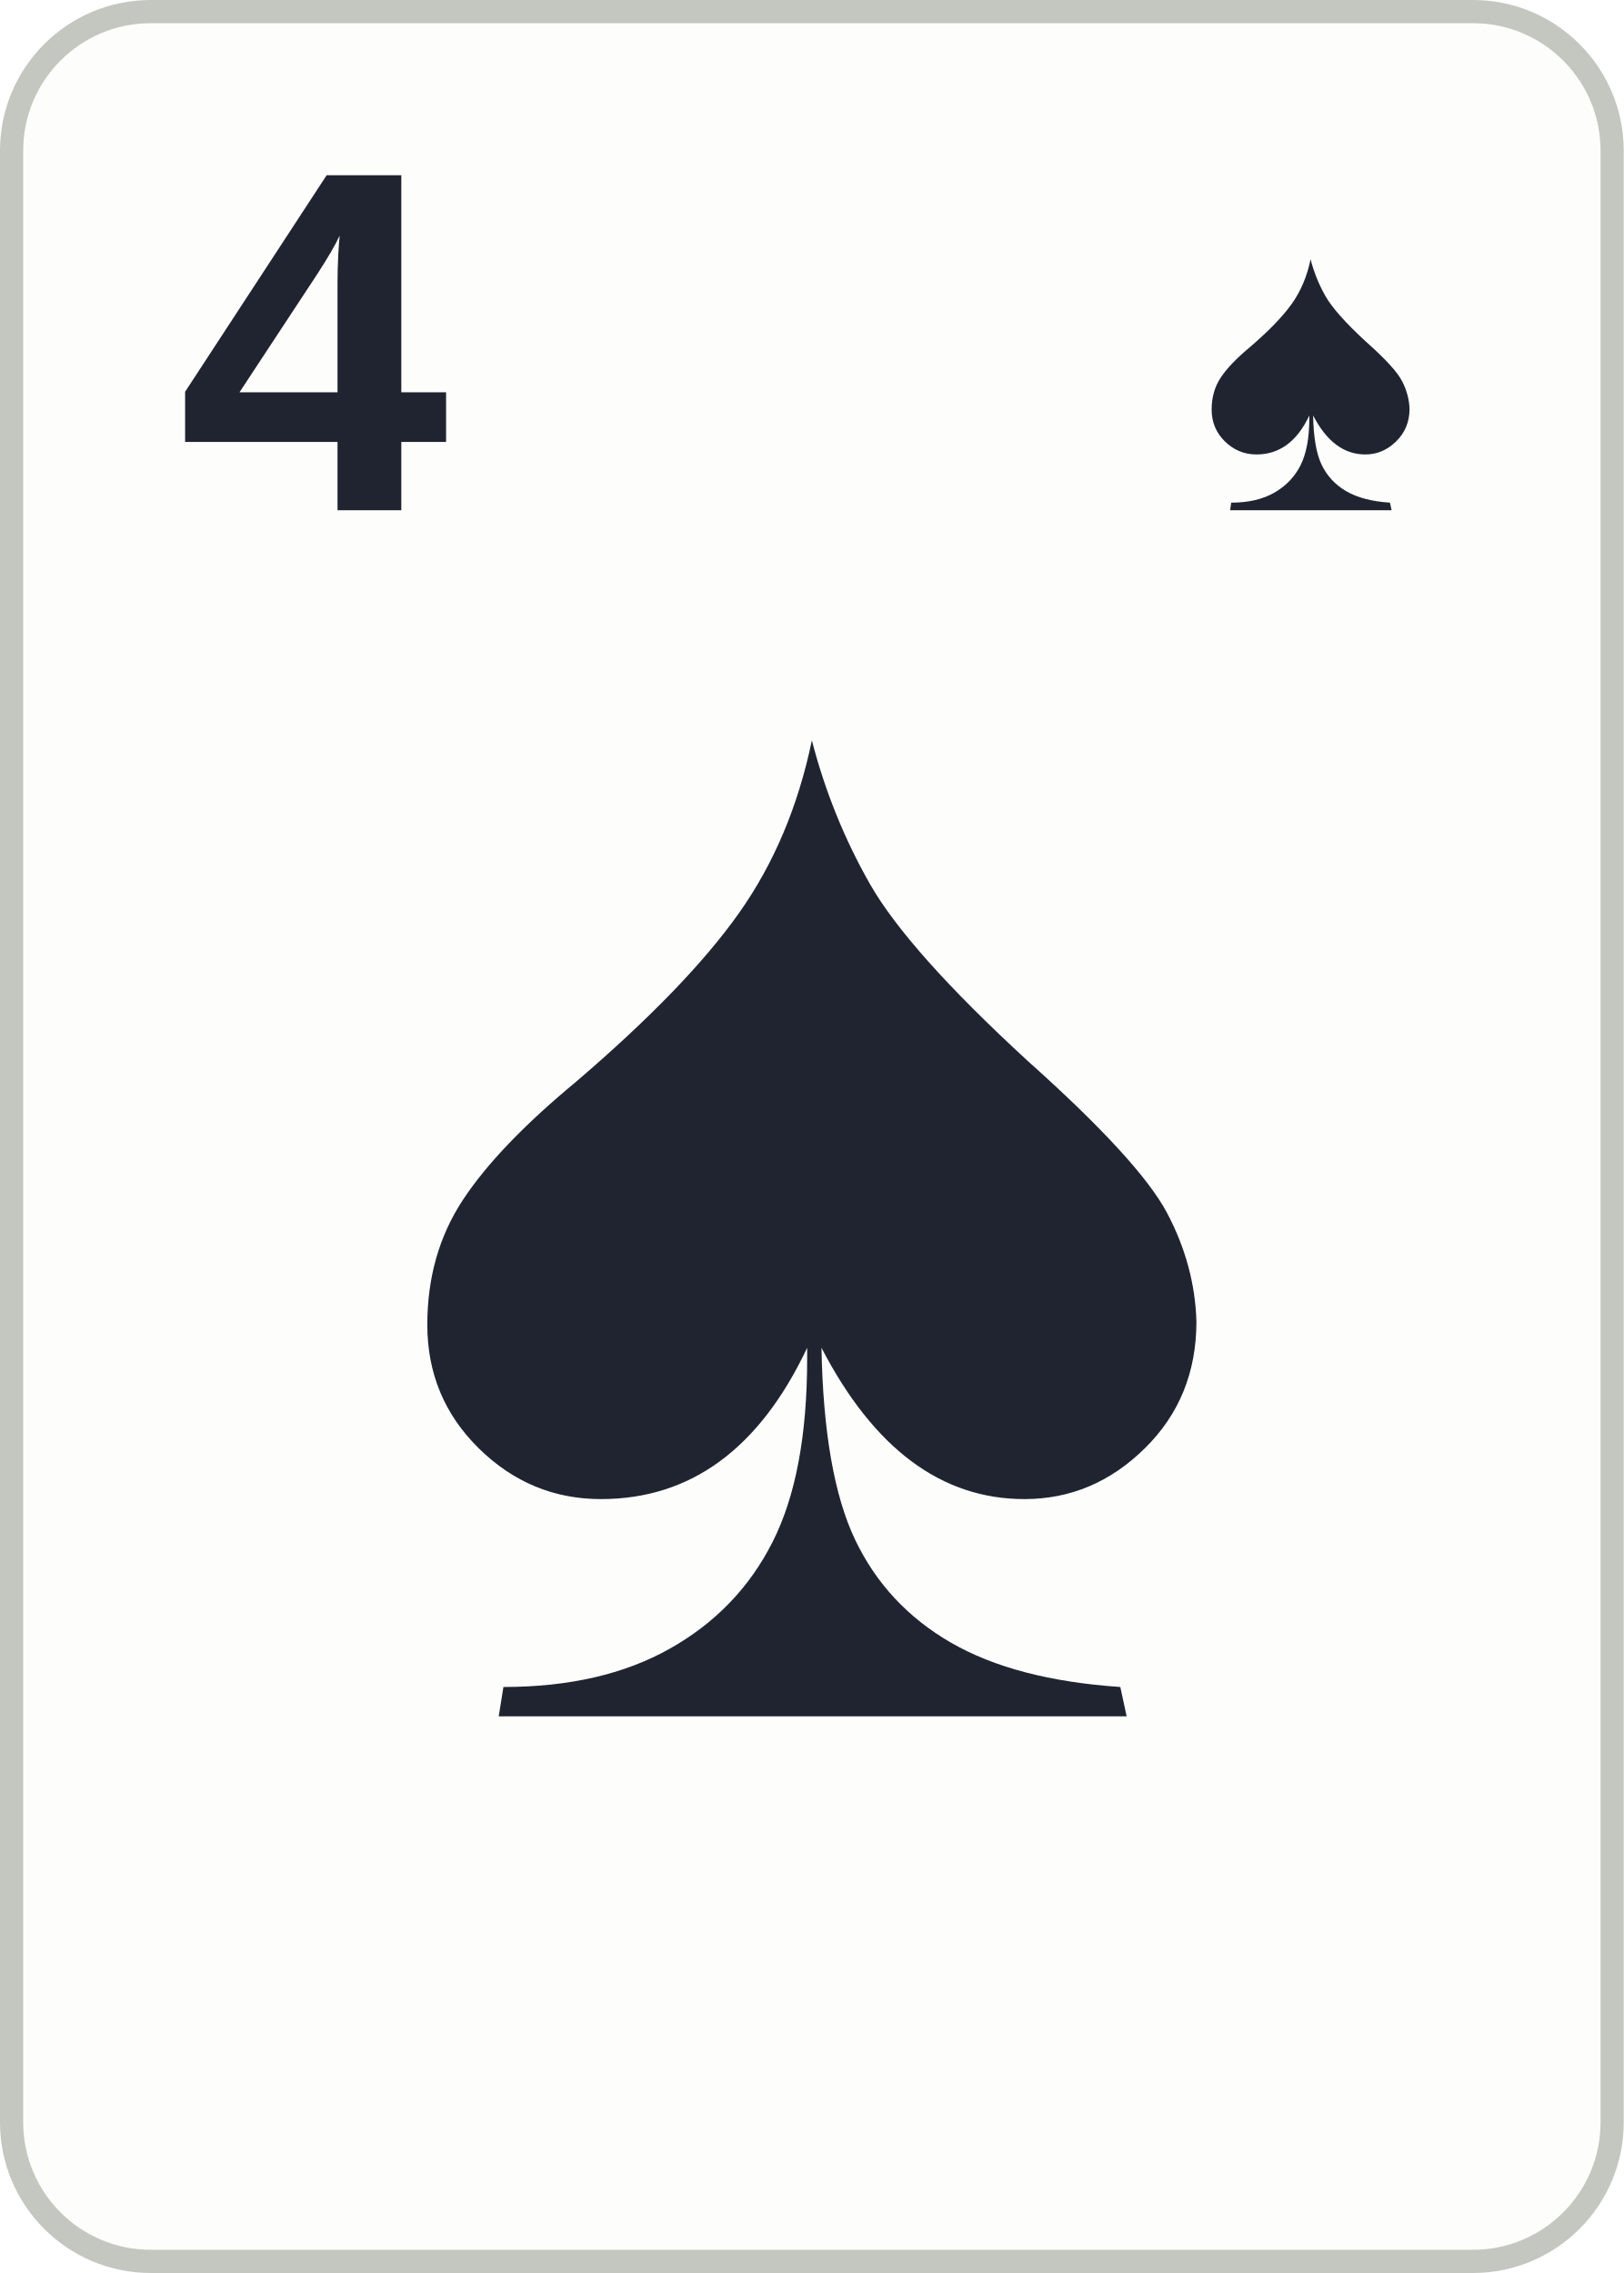
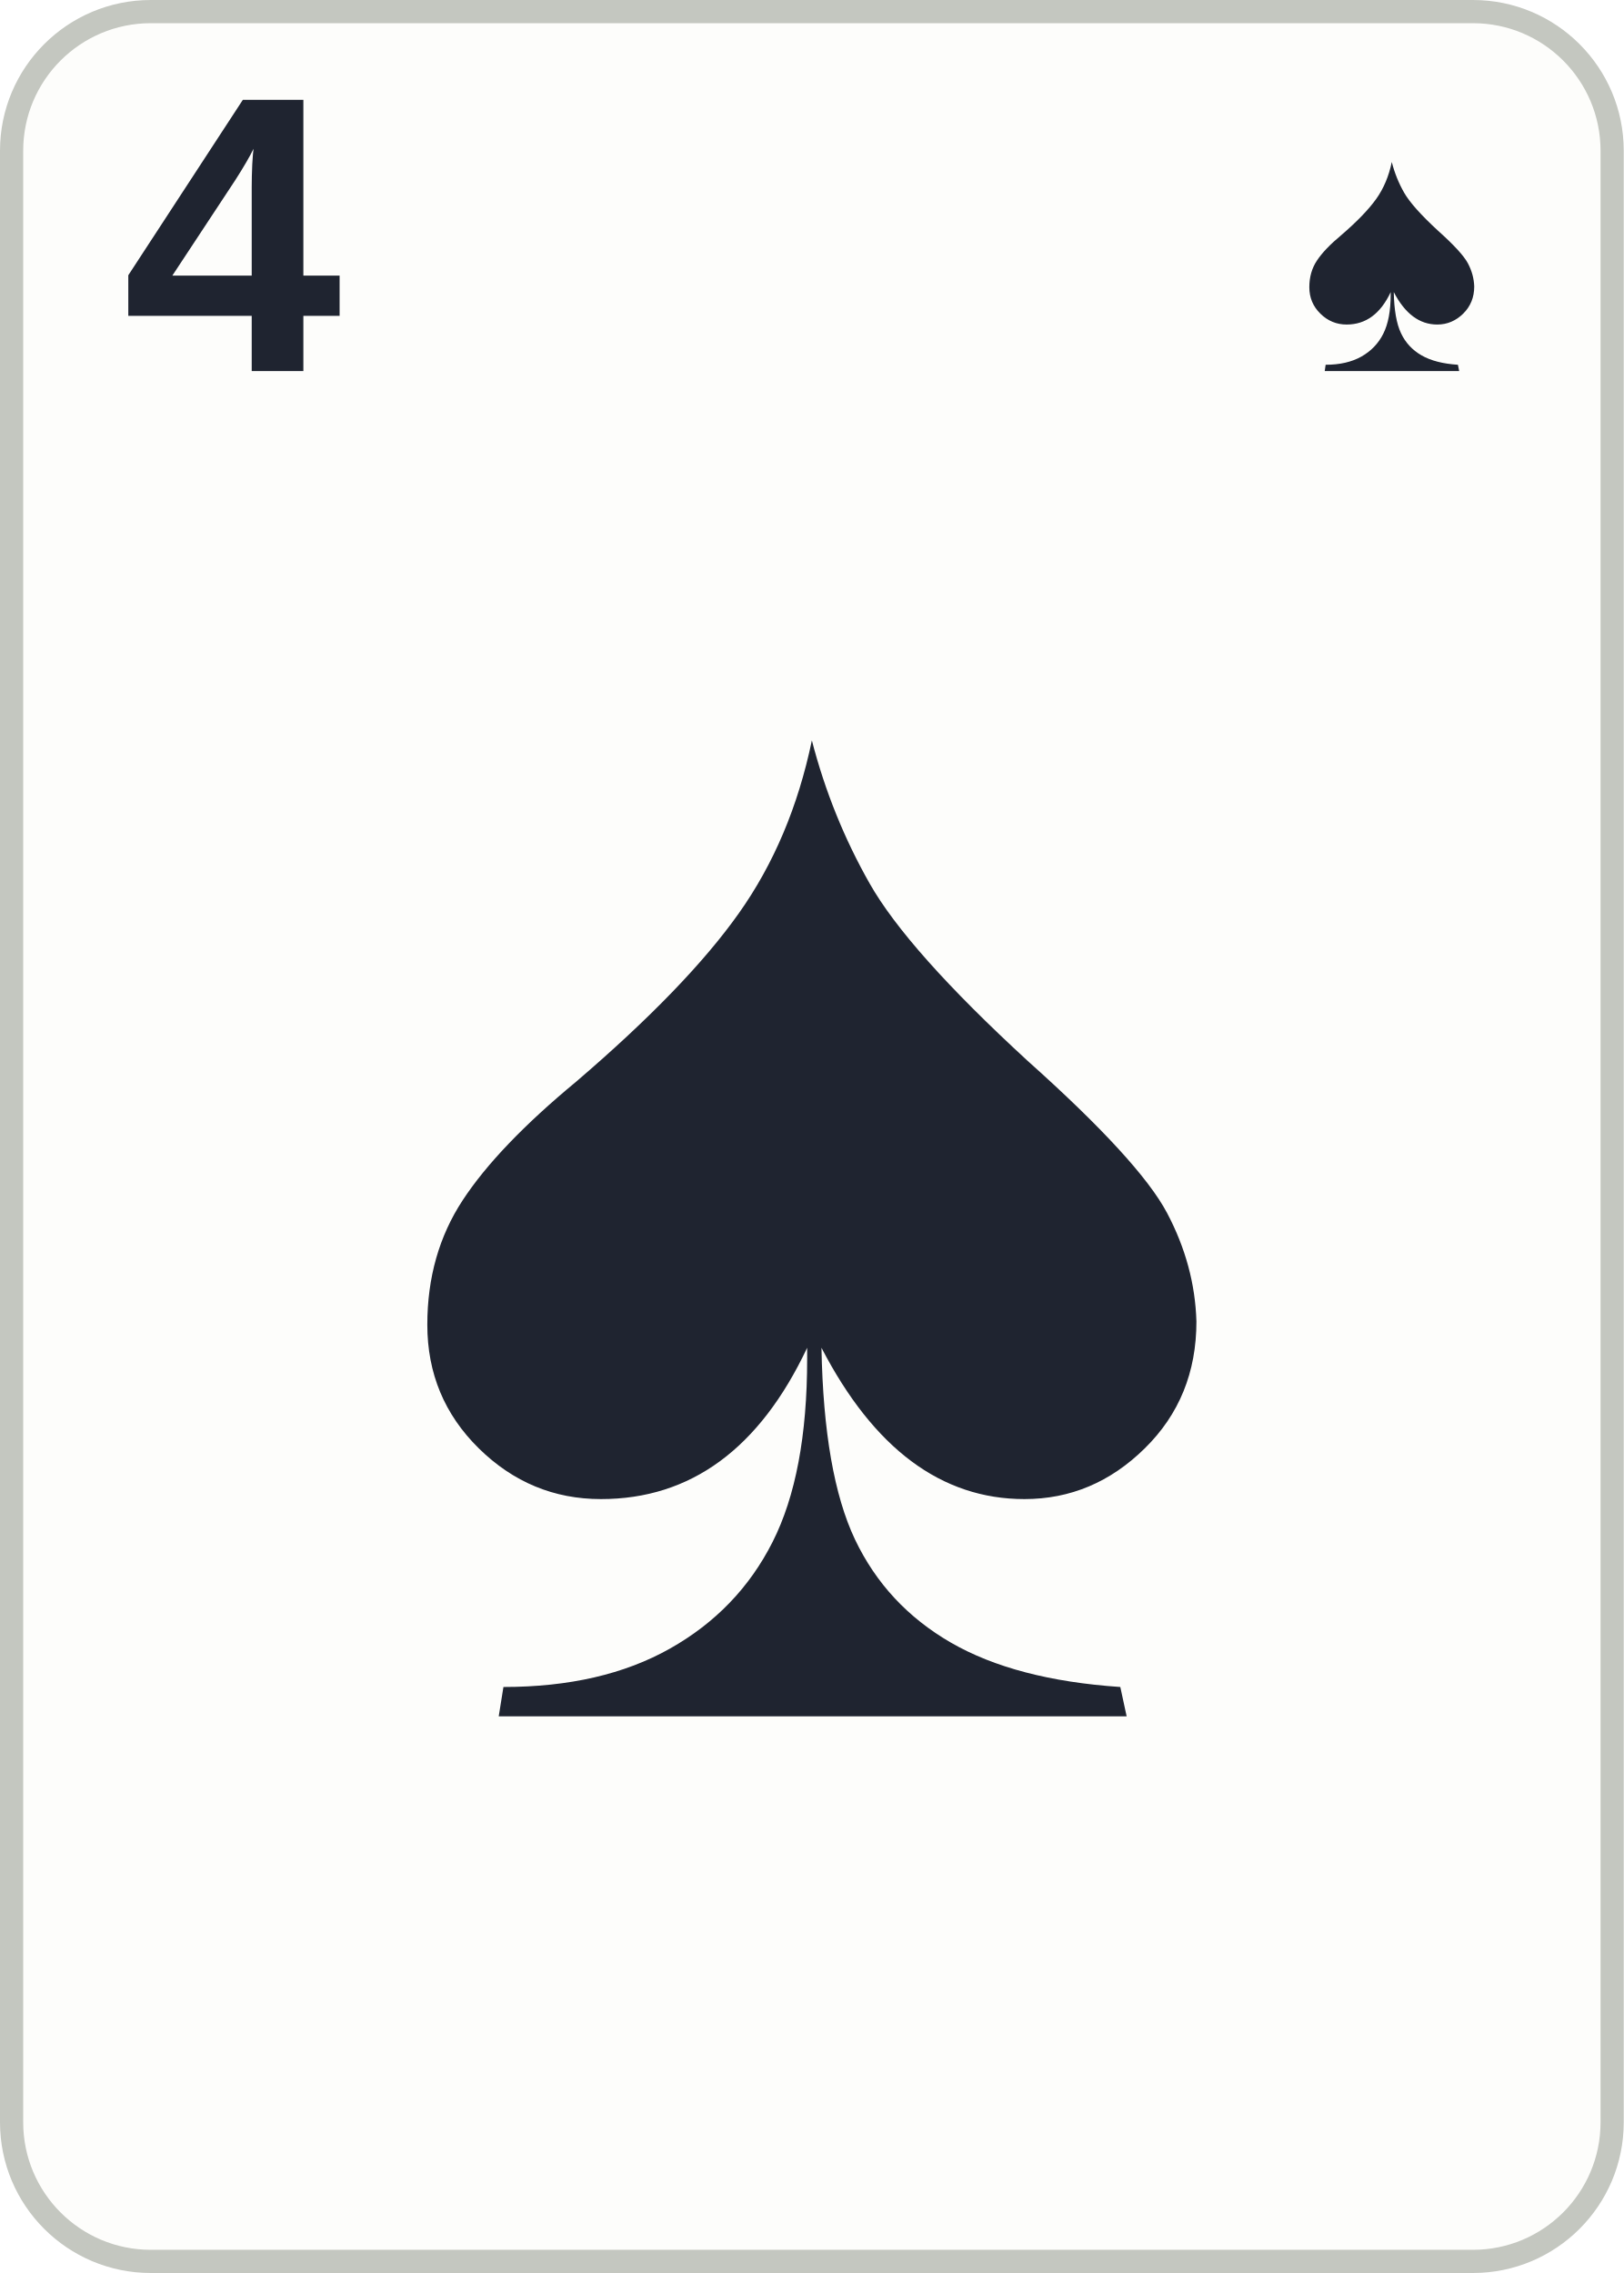
<svg xmlns="http://www.w3.org/2000/svg" viewBox="0 0 140 196">
  <rect x="1" y="1" width="138" height="194" rx="12" fill="#fdfdfb" stroke="#c4c7c0" stroke-width="2" />
  <g font-family="Arial,Helvetica,sans-serif" font-weight="700">
-     <text x="27" y="44" font-size="42" text-anchor="middle" fill="#1f2430">4</text>
-     <text x="113" y="44" font-size="36" text-anchor="middle" fill="#1f2430">♠</text>
+     <text x="20" y="32" font-size="34" text-anchor="middle" fill="#1f2430">4</text>
+     <text x="120" y="32" font-size="30" text-anchor="middle" fill="#1f2430">♠</text>
    <text x="70" y="148" font-size="140" text-anchor="middle" fill="#1f2430">♠</text>
  </g>
</svg>
